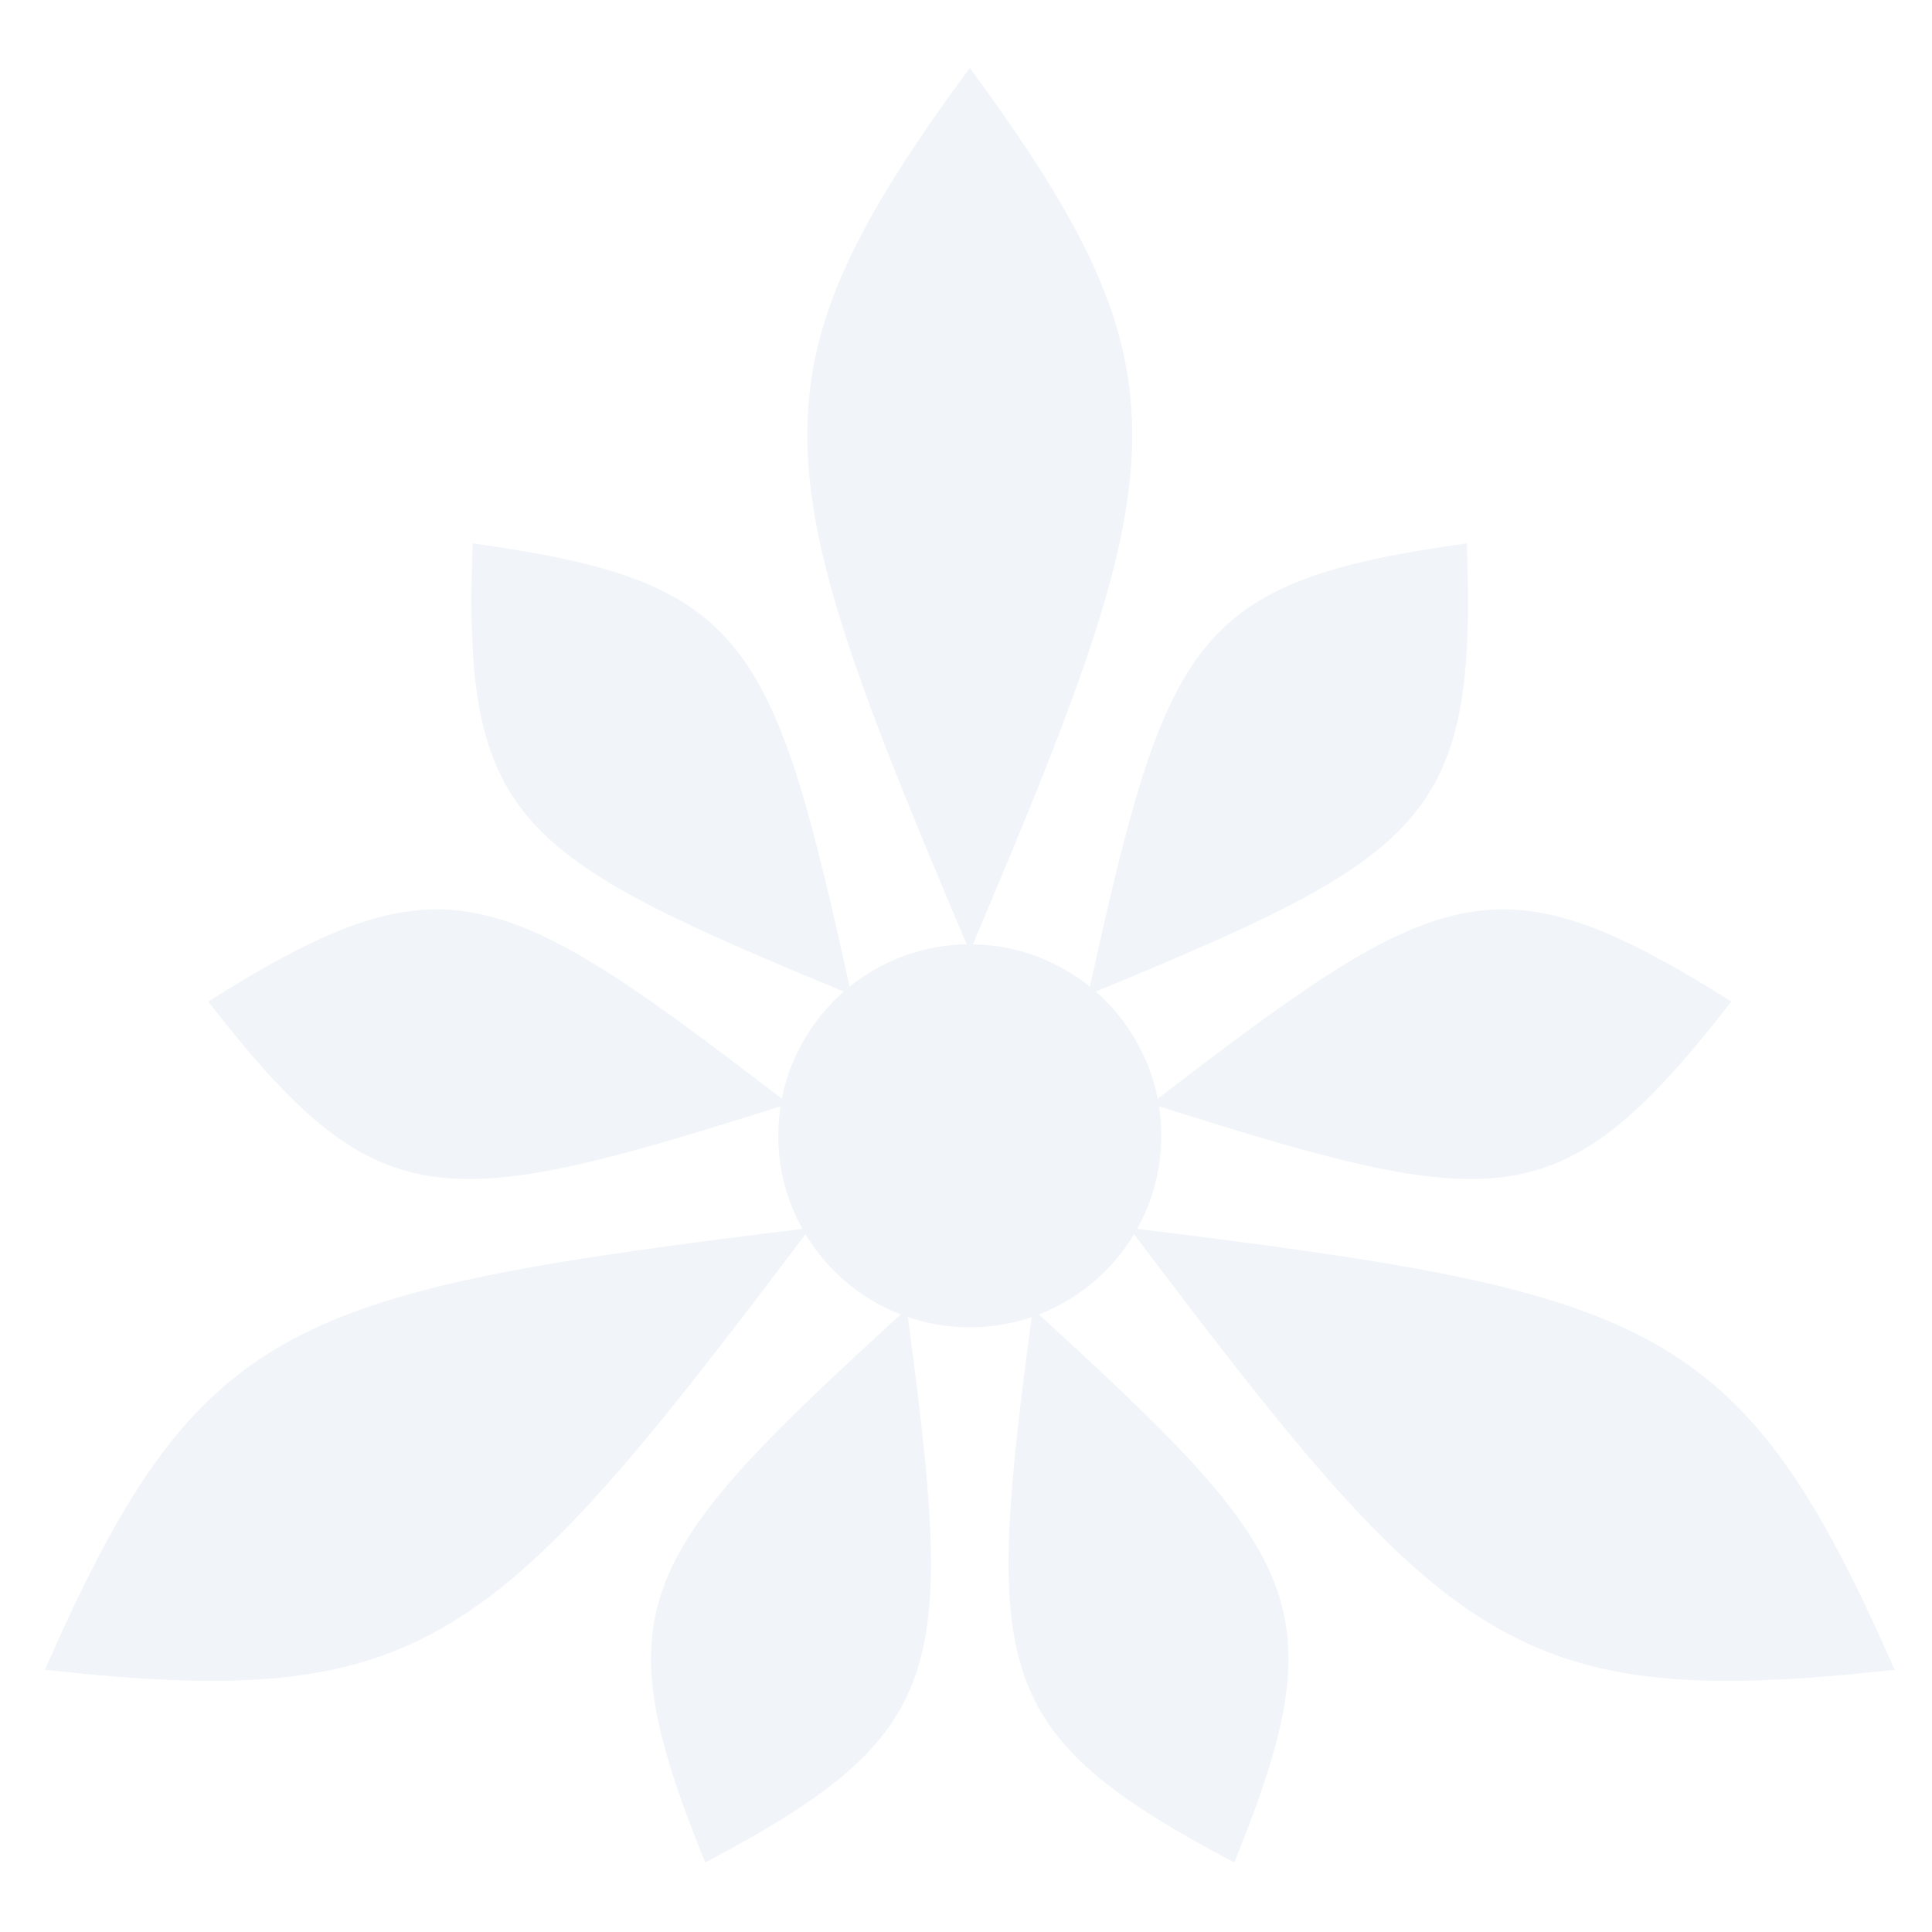
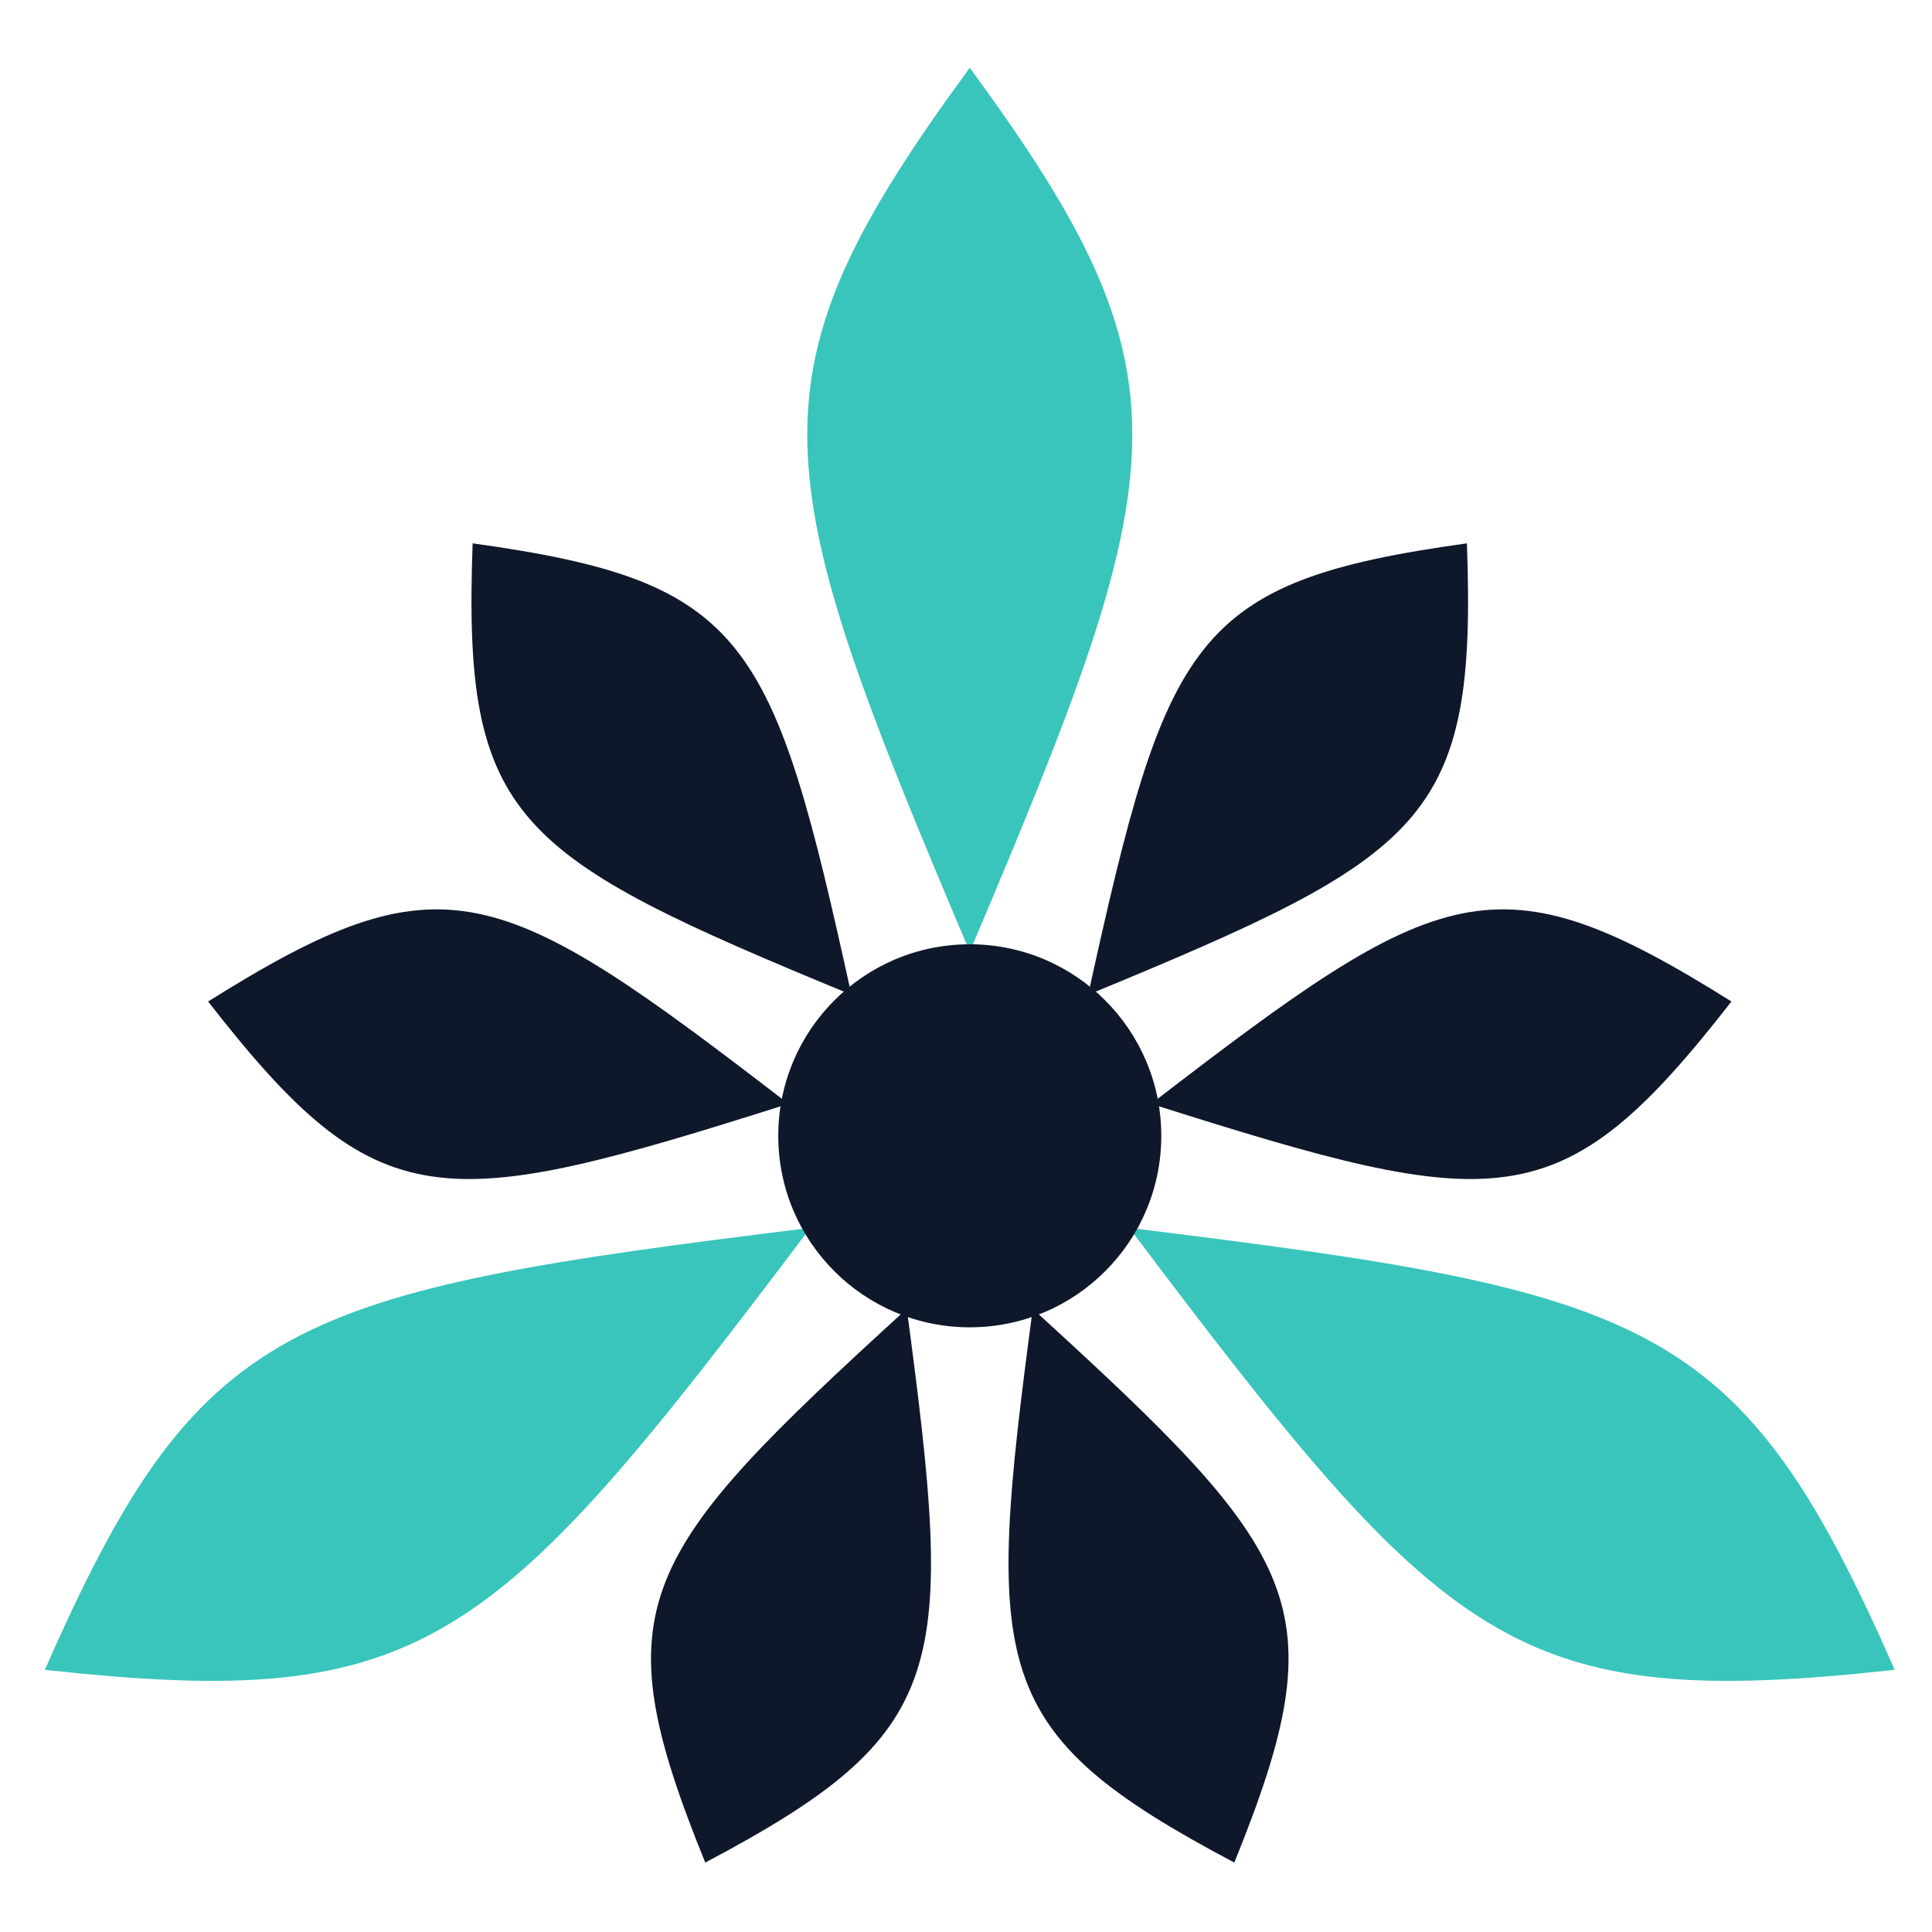
<svg xmlns="http://www.w3.org/2000/svg" viewBox="0 0 64 64" width="256" height="256" aria-hidden="true">
  <g transform="translate(0.125 -0.025)">
    <g transform="translate(32 37.65) scale(1.22) translate(-32 -32)">
-       <path fill="#F1F5F9" transform="rotate(0 32 32)" d="M32 27C37.6 13.8 38.16 11.4 32 3C25.84 11.4 26.4 13.8 32 27Z" />
-       <path fill="#F1F5F9" transform="rotate(40 32 32)" d="M32 27C36.6 18.2 37.06 16.6 32 11C26.94 16.6 27.4 18.2 32 27Z" />
-       <path fill="#F1F5F9" transform="rotate(80 32 32)" d="M32 27C36.6 18.2 37.06 16.6 32 11C26.94 16.6 27.4 18.2 32 27Z" />
-       <path fill="#F1F5F9" transform="rotate(120 32 32)" d="M32 27C37.6 13.8 38.16 11.4 32 3C25.84 11.4 26.4 13.8 32 27Z" />
-       <path fill="#F1F5F9" transform="rotate(160 32 32)" d="M32 27C36.6 18.2 37.06 16.6 32 11C26.94 16.6 27.4 18.2 32 27Z" />
-       <path fill="#F1F5F9" transform="rotate(200 32 32)" d="M32 27C36.6 18.2 37.06 16.6 32 11C26.94 16.6 27.4 18.2 32 27Z" />
-       <path fill="#F1F5F9" transform="rotate(240 32 32)" d="M32 27C37.6 13.8 38.16 11.4 32 3C25.84 11.4 26.4 13.8 32 27Z" />
-       <path fill="#F1F5F9" transform="rotate(280 32 32)" d="M32 27C36.6 18.2 37.06 16.6 32 11C26.94 16.6 27.4 18.2 32 27Z" />
-       <path fill="#F1F5F9" transform="rotate(320 32 32)" d="M32 27C36.6 18.2 37.06 16.6 32 11C26.94 16.6 27.4 18.2 32 27Z" />
-       <circle cx="32" cy="32" r="5.2" fill="#F1F5F9" />
+       <path fill="#39C5BB" transform="rotate(0 32 32)" d="M32 27C37.6 13.8 38.16 11.4 32 3C25.84 11.4 26.4 13.8 32 27Z" />
+       <path fill="#0F172A" transform="rotate(40 32 32)" d="M32 27C36.6 18.2 37.06 16.6 32 11C26.94 16.6 27.4 18.2 32 27Z" />
+       <path fill="#0F172A" transform="rotate(80 32 32)" d="M32 27C36.6 18.2 37.06 16.6 32 11C26.94 16.6 27.4 18.2 32 27Z" />
+       <path fill="#39C5BB" transform="rotate(120 32 32)" d="M32 27C37.6 13.8 38.16 11.4 32 3C25.84 11.4 26.4 13.8 32 27Z" />
+       <path fill="#0F172A" transform="rotate(160 32 32)" d="M32 27C36.6 18.2 37.06 16.6 32 11C26.94 16.6 27.4 18.2 32 27Z" />
+       <path fill="#0F172A" transform="rotate(200 32 32)" d="M32 27C36.6 18.2 37.06 16.6 32 11C26.94 16.6 27.4 18.2 32 27Z" />
+       <path fill="#39C5BB" transform="rotate(240 32 32)" d="M32 27C37.6 13.8 38.16 11.4 32 3C25.84 11.4 26.4 13.8 32 27Z" />
+       <path fill="#0F172A" transform="rotate(280 32 32)" d="M32 27C36.6 18.2 37.06 16.6 32 11C26.94 16.6 27.4 18.2 32 27Z" />
+       <path fill="#0F172A" transform="rotate(320 32 32)" d="M32 27C36.6 18.2 37.06 16.6 32 11C26.94 16.6 27.4 18.2 32 27Z" />
+       <circle cx="32" cy="32" r="5.2" fill="#0F172A" />
    </g>
  </g>
</svg>
